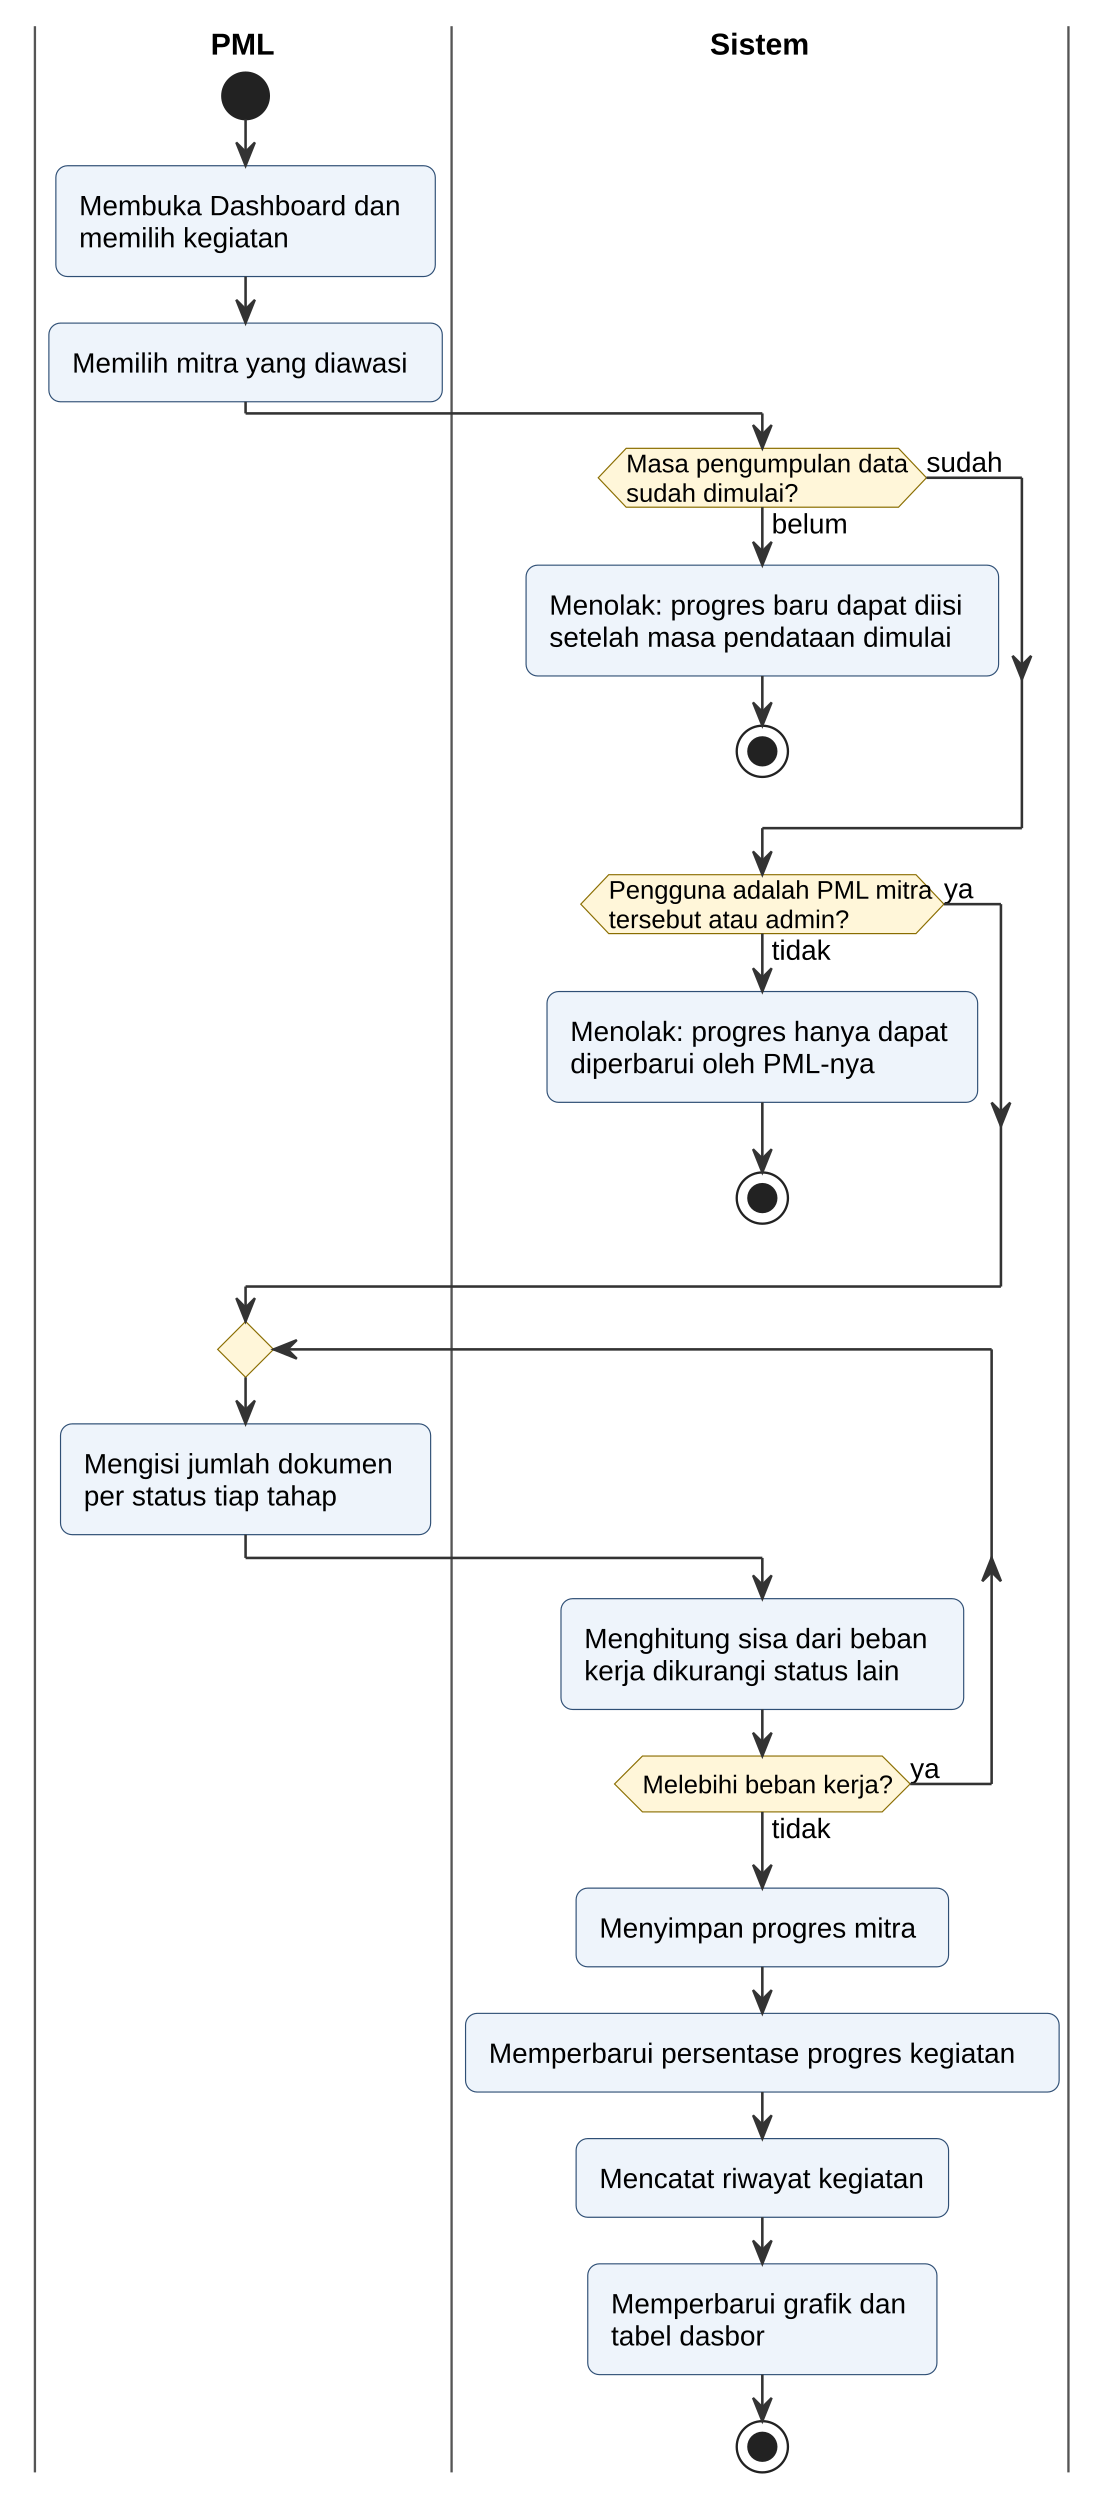
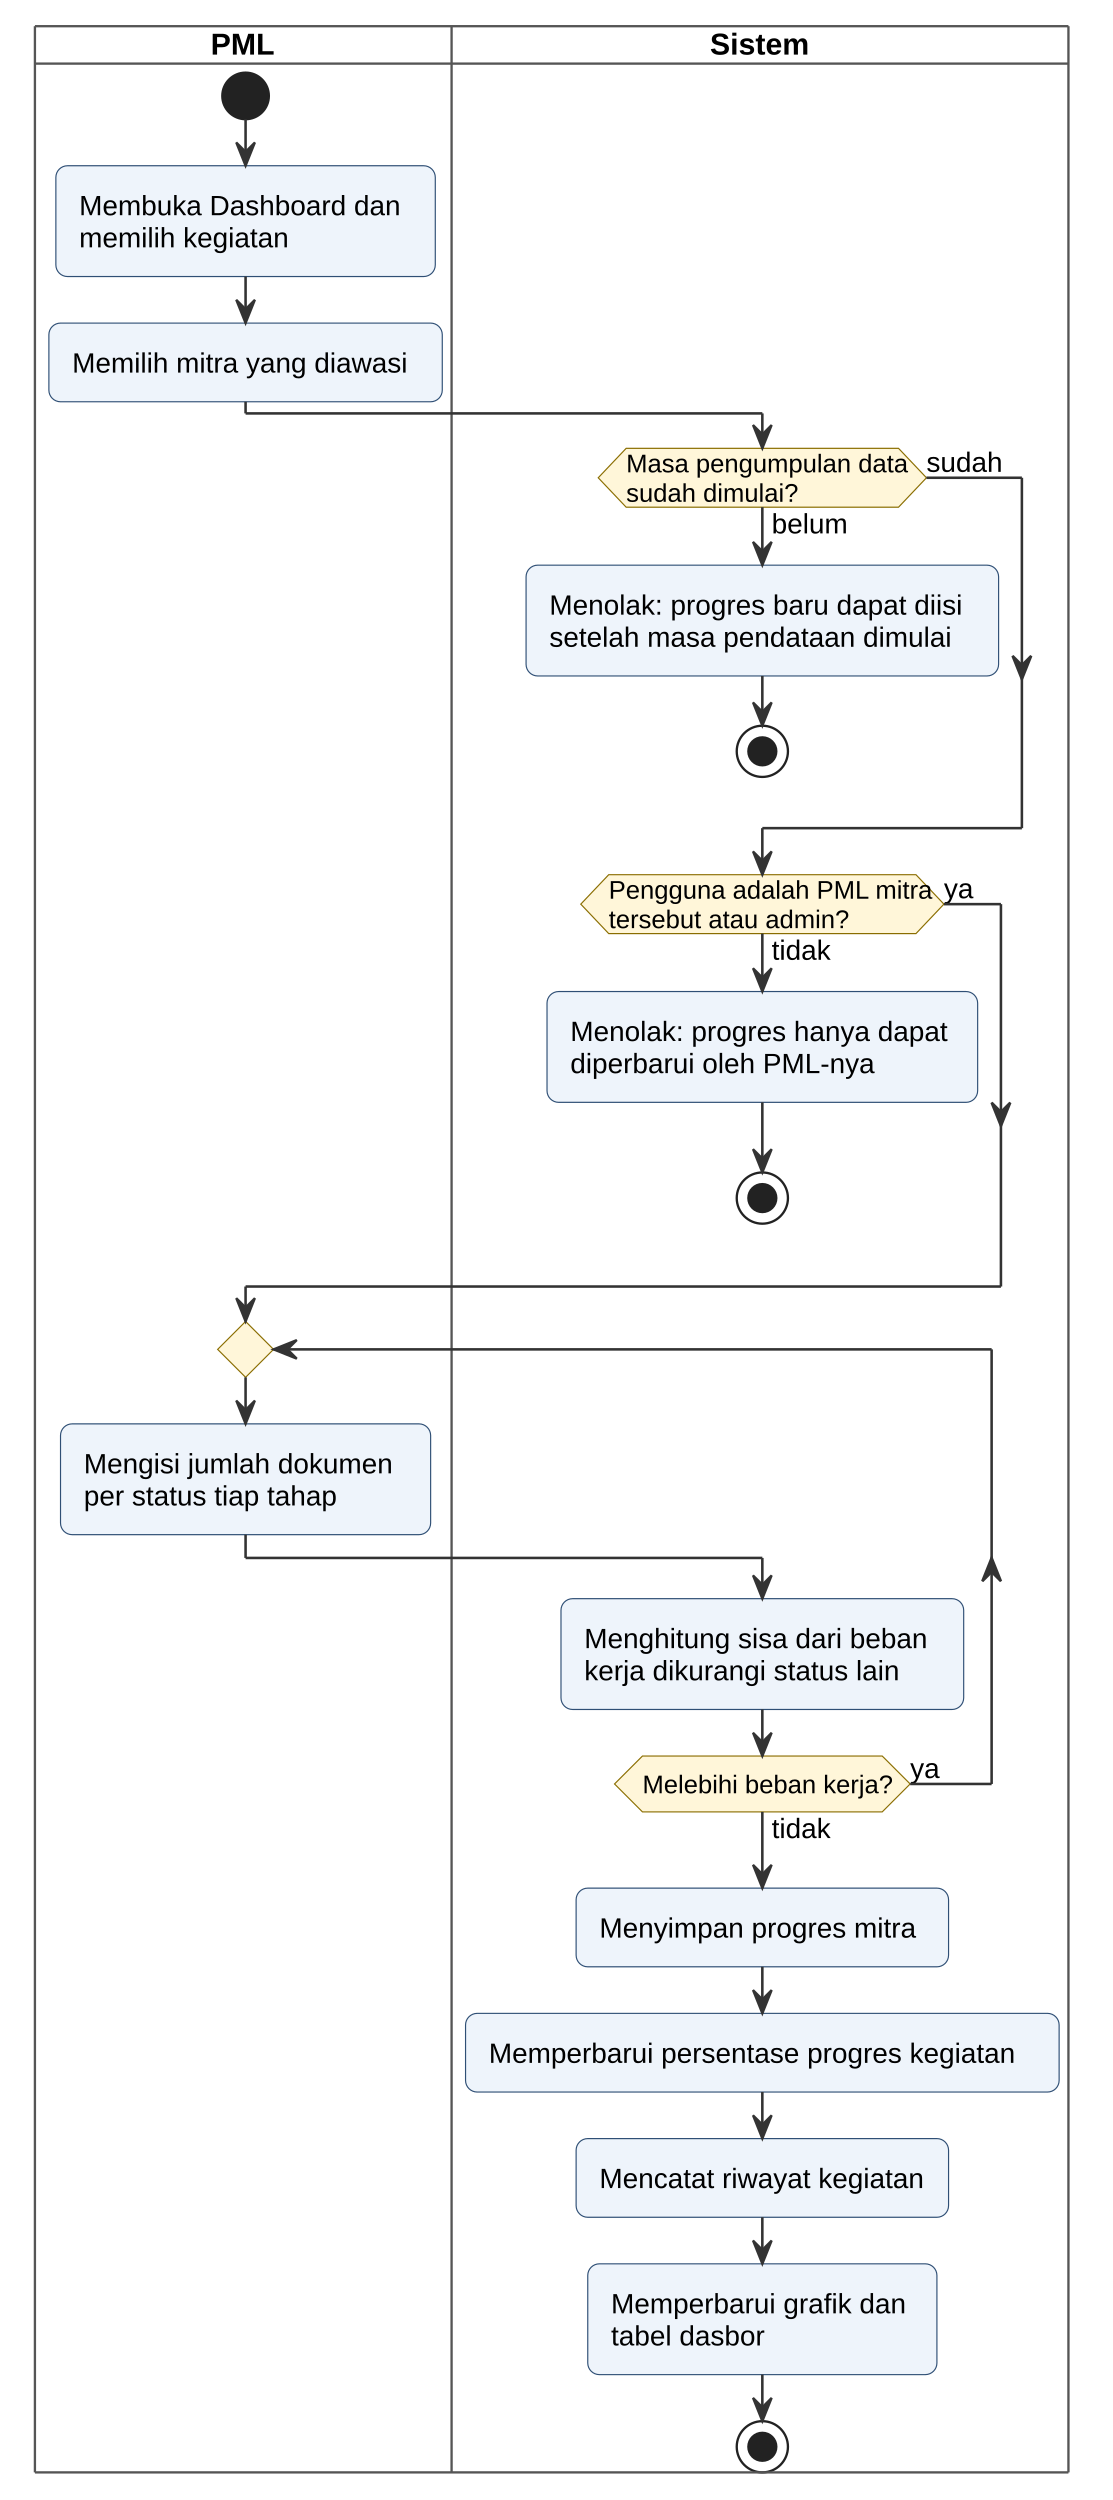
<svg xmlns="http://www.w3.org/2000/svg" contentStyleType="text/css" height="1074px" preserveAspectRatio="none" style="width:478px;height:1074px;background:#FFFFFF;" version="1.1" viewBox="0 0 478 1074" width="478px" zoomAndPan="magnify">
  <defs />
  <g>
    <rect fill="none" height="14.949" style="stroke:none;stroke-width:1.0;" width="445" x="15" y="11.255" />
    <ellipse cx="105.5" cy="41.204" fill="#222222" rx="10" ry="10" style="stroke:#222222;stroke-width:1.0;" />
    <rect fill="#EEF4FB" height="47.598" rx="5" ry="5" style="stroke:#2F4F75;stroke-width:0.5;" width="163" x="24" y="71.204" />
    <text fill="#000000" font-family="Arial" font-size="12" lengthAdjust="spacing" textLength="143" x="34" y="92.46">Membuka Dashboard dan</text>
    <text fill="#000000" font-family="Arial" font-size="12" lengthAdjust="spacing" textLength="95" x="34" y="106.258">memilih kegiatan</text>
    <rect fill="#EEF4FB" height="33.799" rx="5" ry="5" style="stroke:#2F4F75;stroke-width:0.5;" width="169" x="21" y="138.801" />
    <text fill="#000000" font-family="Arial" font-size="12" lengthAdjust="spacing" textLength="149" x="31" y="160.057">Memilih mitra yang diawasi</text>
    <rect fill="#EEF4FB" height="47.598" rx="5" ry="5" style="stroke:#2F4F75;stroke-width:0.5;" width="159" x="26" y="611.693" />
    <text fill="#000000" font-family="Arial" font-size="12" lengthAdjust="spacing" textLength="139" x="36" y="632.949">Mengisi jumlah dokumen</text>
    <text fill="#000000" font-family="Arial" font-size="12" lengthAdjust="spacing" textLength="112" x="36" y="646.748">per status tiap tahap</text>
    <polygon fill="#FFF6D9" points="105.5,567.693,117.5,579.693,105.5,591.693,93.5,579.693,105.5,567.693" style="stroke:#8A6D00;stroke-width:0.5;" />
    <line style="stroke:#555555;stroke-width:1.0;" x1="15" x2="15" y1="11.255" y2="1062.139" />
    <rect fill="#EEF4FB" height="47.598" rx="5" ry="5" style="stroke:#2F4F75;stroke-width:0.5;" width="203" x="226" y="242.797" />
    <text fill="#000000" font-family="Arial" font-size="12" lengthAdjust="spacing" textLength="183" x="236" y="264.053">Menolak: progres baru dapat diisi</text>
    <text fill="#000000" font-family="Arial" font-size="12" lengthAdjust="spacing" textLength="182" x="236" y="277.852">setelah masa pendataan dimulai</text>
    <ellipse cx="327.5" cy="322.772" fill="none" rx="11" ry="11" style="stroke:#222222;stroke-width:1.0;" />
    <ellipse cx="327.5" cy="322.772" fill="#222222" rx="6" ry="6" style="stroke:#222222;stroke-width:1.0;" />
    <polygon fill="#FFF6D9" points="269,192.6,386,192.6,398,205.249,386,217.898,269,217.898,257,205.249,269,192.6" style="stroke:#8A6D00;stroke-width:0.5;" />
    <text fill="#000000" font-family="Arial" font-size="12" lengthAdjust="spacing" textLength="35" x="331.5" y="229.154">belum</text>
    <text fill="#000000" font-family="Arial" font-size="11" lengthAdjust="spacing" textLength="117" x="269" y="202.918">Masa pengumpulan data</text>
    <text fill="#000000" font-family="Arial" font-size="11" lengthAdjust="spacing" textLength="71" x="269" y="215.567">sudah dimulai?</text>
    <text fill="#000000" font-family="Arial" font-size="12" lengthAdjust="spacing" textLength="35" x="398" y="202.706">sudah</text>
    <rect fill="#EEF4FB" height="47.598" rx="5" ry="5" style="stroke:#2F4F75;stroke-width:0.5;" width="185" x="235" y="425.969" />
    <text fill="#000000" font-family="Arial" font-size="12" lengthAdjust="spacing" textLength="165" x="245" y="447.225">Menolak: progres hanya dapat</text>
    <text fill="#000000" font-family="Arial" font-size="12" lengthAdjust="spacing" textLength="133" x="245" y="461.024">diperbarui oleh PML-nya</text>
    <ellipse cx="327.5" cy="514.693" fill="none" rx="11" ry="11" style="stroke:#222222;stroke-width:1.0;" />
    <ellipse cx="327.5" cy="514.693" fill="#222222" rx="6" ry="6" style="stroke:#222222;stroke-width:1.0;" />
    <polygon fill="#FFF6D9" points="261.5,375.772,393.5,375.772,405.5,388.421,393.5,401.07,261.5,401.07,249.5,388.421,261.5,375.772" style="stroke:#8A6D00;stroke-width:0.5;" />
    <text fill="#000000" font-family="Arial" font-size="12" lengthAdjust="spacing" textLength="26" x="331.5" y="412.325">tidak</text>
    <text fill="#000000" font-family="Arial" font-size="11" lengthAdjust="spacing" textLength="132" x="261.5" y="386.09">Pengguna adalah PML mitra</text>
    <text fill="#000000" font-family="Arial" font-size="11" lengthAdjust="spacing" textLength="101" x="261.5" y="398.738">tersebut atau admin?</text>
    <text fill="#000000" font-family="Arial" font-size="12" lengthAdjust="spacing" textLength="12" x="405.5" y="385.878">ya</text>
    <rect fill="#EEF4FB" height="47.598" rx="5" ry="5" style="stroke:#2F4F75;stroke-width:0.5;" width="173" x="241" y="686.791" />
    <text fill="#000000" font-family="Arial" font-size="12" lengthAdjust="spacing" textLength="153" x="251" y="708.047">Menghitung sisa dari beban</text>
    <text fill="#000000" font-family="Arial" font-size="12" lengthAdjust="spacing" textLength="141" x="251" y="721.846">kerja dikurangi status lain</text>
    <polygon fill="#FFF6D9" points="276,754.389,379,754.389,391,766.389,379,778.389,276,778.389,264,766.389,276,754.389" style="stroke:#8A6D00;stroke-width:0.5;" />
    <text fill="#000000" font-family="Arial" font-size="12" lengthAdjust="spacing" textLength="26" x="331.5" y="789.644">tidak</text>
    <text fill="#000000" font-family="Arial" font-size="11" lengthAdjust="spacing" textLength="103" x="276" y="770.382">Melebihi beban kerja?</text>
    <text fill="#000000" font-family="Arial" font-size="12" lengthAdjust="spacing" textLength="12" x="391" y="763.846">ya</text>
    <rect fill="#EEF4FB" height="33.799" rx="5" ry="5" style="stroke:#2F4F75;stroke-width:0.5;" width="160" x="247.5" y="811.144" />
    <text fill="#000000" font-family="Arial" font-size="12" lengthAdjust="spacing" textLength="140" x="257.5" y="832.4">Menyimpan progres mitra</text>
    <rect fill="#EEF4FB" height="33.799" rx="5" ry="5" style="stroke:#2F4F75;stroke-width:0.5;" width="255" x="200" y="864.943" />
    <text fill="#000000" font-family="Arial" font-size="12" lengthAdjust="spacing" textLength="235" x="210" y="886.199">Memperbarui persentase progres kegiatan</text>
    <rect fill="#EEF4FB" height="33.799" rx="5" ry="5" style="stroke:#2F4F75;stroke-width:0.5;" width="160" x="247.5" y="918.742" />
    <text fill="#000000" font-family="Arial" font-size="12" lengthAdjust="spacing" textLength="140" x="257.5" y="939.998">Mencatat riwayat kegiatan</text>
    <rect fill="#EEF4FB" height="47.598" rx="5" ry="5" style="stroke:#2F4F75;stroke-width:0.5;" width="150" x="252.5" y="972.541" />
    <text fill="#000000" font-family="Arial" font-size="12" lengthAdjust="spacing" textLength="130" x="262.5" y="993.797">Memperbarui grafik dan</text>
    <text fill="#000000" font-family="Arial" font-size="12" lengthAdjust="spacing" textLength="69" x="262.5" y="1007.596">tabel dasbor</text>
    <ellipse cx="327.5" cy="1051.139" fill="none" rx="11" ry="11" style="stroke:#222222;stroke-width:1.0;" />
    <ellipse cx="327.5" cy="1051.139" fill="#222222" rx="6" ry="6" style="stroke:#222222;stroke-width:1.0;" />
    <line style="stroke:#555555;stroke-width:1.0;" x1="194" x2="194" y1="11.255" y2="1062.139" />
    <line style="stroke:#555555;stroke-width:1.0;" x1="459" x2="459" y1="11.255" y2="1062.139" />
    <line style="stroke:#333333;stroke-width:1.1;" x1="105.5" x2="105.5" y1="51.204" y2="71.204" />
    <polygon fill="#333333" points="101.5,61.204,105.5,71.204,109.5,61.204,105.5,65.204" style="stroke:#333333;stroke-width:1.0;" />
    <line style="stroke:#333333;stroke-width:1.1;" x1="105.5" x2="105.5" y1="118.801" y2="138.801" />
    <polygon fill="#333333" points="101.5,128.801,105.5,138.801,109.5,128.801,105.5,132.801" style="stroke:#333333;stroke-width:1.0;" />
    <line style="stroke:#333333;stroke-width:1.1;" x1="105.5" x2="105.5" y1="591.693" y2="611.693" />
    <polygon fill="#333333" points="101.5,601.693,105.5,611.693,109.5,601.693,105.5,605.693" style="stroke:#333333;stroke-width:1.0;" />
    <line style="stroke:#333333;stroke-width:1.1;" x1="327.5" x2="327.5" y1="290.395" y2="311.772" />
    <polygon fill="#333333" points="323.5,301.772,327.5,311.772,331.5,301.772,327.5,305.772" style="stroke:#333333;stroke-width:1.0;" />
    <line style="stroke:#333333;stroke-width:1.1;" x1="327.5" x2="327.5" y1="217.898" y2="242.797" />
    <polygon fill="#333333" points="323.5,232.797,327.5,242.797,331.5,232.797,327.5,236.797" style="stroke:#333333;stroke-width:1.0;" />
    <line style="stroke:#333333;stroke-width:1.1;" x1="398" x2="439" y1="205.249" y2="205.249" />
    <polygon fill="#333333" points="435,281.772,439,291.772,443,281.772,439,285.772" style="stroke:#333333;stroke-width:1.1;" />
    <line style="stroke:#333333;stroke-width:1.1;" x1="439" x2="439" y1="205.249" y2="355.772" />
    <line style="stroke:#333333;stroke-width:1.1;" x1="439" x2="327.5" y1="355.772" y2="355.772" />
    <line style="stroke:#333333;stroke-width:1.1;" x1="327.5" x2="327.5" y1="355.772" y2="375.772" />
    <polygon fill="#333333" points="323.5,365.772,327.5,375.772,331.5,365.772,327.5,369.772" style="stroke:#333333;stroke-width:1.0;" />
    <line style="stroke:#333333;stroke-width:1.1;" x1="327.5" x2="327.5" y1="473.567" y2="503.693" />
    <polygon fill="#333333" points="323.5,493.693,327.5,503.693,331.5,493.693,327.5,497.693" style="stroke:#333333;stroke-width:1.0;" />
    <line style="stroke:#333333;stroke-width:1.1;" x1="327.5" x2="327.5" y1="401.07" y2="425.969" />
    <polygon fill="#333333" points="323.5,415.969,327.5,425.969,331.5,415.969,327.5,419.969" style="stroke:#333333;stroke-width:1.0;" />
    <line style="stroke:#333333;stroke-width:1.1;" x1="405.5" x2="430" y1="388.421" y2="388.421" />
    <polygon fill="#333333" points="426,473.693,430,483.693,434,473.693,430,477.693" style="stroke:#333333;stroke-width:1.1;" />
    <line style="stroke:#333333;stroke-width:1.1;" x1="430" x2="430" y1="388.421" y2="552.693" />
    <line style="stroke:#333333;stroke-width:1.1;" x1="430" x2="105.5" y1="552.693" y2="552.693" />
    <line style="stroke:#333333;stroke-width:1.1;" x1="105.5" x2="105.5" y1="552.693" y2="567.693" />
    <polygon fill="#333333" points="101.5,557.693,105.5,567.693,109.5,557.693,105.5,561.693" style="stroke:#333333;stroke-width:1.0;" />
    <line style="stroke:#333333;stroke-width:1.1;" x1="327.5" x2="327.5" y1="734.389" y2="754.389" />
    <polygon fill="#333333" points="323.5,744.389,327.5,754.389,331.5,744.389,327.5,748.389" style="stroke:#333333;stroke-width:1.0;" />
    <line style="stroke:#333333;stroke-width:1.1;" x1="327.5" x2="327.5" y1="778.389" y2="811.144" />
    <polygon fill="#333333" points="323.5,801.144,327.5,811.144,331.5,801.144,327.5,805.144" style="stroke:#333333;stroke-width:1.0;" />
    <line style="stroke:#333333;stroke-width:1.1;" x1="327.5" x2="327.5" y1="844.943" y2="864.943" />
    <polygon fill="#333333" points="323.5,854.943,327.5,864.943,331.5,854.943,327.5,858.943" style="stroke:#333333;stroke-width:1.0;" />
    <line style="stroke:#333333;stroke-width:1.1;" x1="327.5" x2="327.5" y1="898.742" y2="918.742" />
    <polygon fill="#333333" points="323.5,908.742,327.5,918.742,331.5,908.742,327.5,912.742" style="stroke:#333333;stroke-width:1.0;" />
    <line style="stroke:#333333;stroke-width:1.1;" x1="327.5" x2="327.5" y1="952.541" y2="972.541" />
    <polygon fill="#333333" points="323.5,962.541,327.5,972.541,331.5,962.541,327.5,966.541" style="stroke:#333333;stroke-width:1.0;" />
    <line style="stroke:#333333;stroke-width:1.1;" x1="327.5" x2="327.5" y1="1020.139" y2="1040.139" />
    <polygon fill="#333333" points="323.5,1030.139,327.5,1040.139,331.5,1030.139,327.5,1034.139" style="stroke:#333333;stroke-width:1.0;" />
    <line style="stroke:#333333;stroke-width:1.1;" x1="105.5" x2="105.5" y1="172.6" y2="177.6" />
    <line style="stroke:#333333;stroke-width:1.1;" x1="105.5" x2="327.5" y1="177.6" y2="177.6" />
    <line style="stroke:#333333;stroke-width:1.1;" x1="327.5" x2="327.5" y1="177.6" y2="192.6" />
    <polygon fill="#333333" points="323.5,182.6,327.5,192.6,331.5,182.6,327.5,186.6" style="stroke:#333333;stroke-width:1.0;" />
    <line style="stroke:#333333;stroke-width:1.1;" x1="105.5" x2="105.5" y1="659.291" y2="669.291" />
    <line style="stroke:#333333;stroke-width:1.1;" x1="105.5" x2="327.5" y1="669.291" y2="669.291" />
    <line style="stroke:#333333;stroke-width:1.1;" x1="327.5" x2="327.5" y1="669.291" y2="686.791" />
    <polygon fill="#333333" points="323.5,676.791,327.5,686.791,331.5,676.791,327.5,680.791" style="stroke:#333333;stroke-width:1.0;" />
    <line style="stroke:#333333;stroke-width:1.1;" x1="391" x2="426" y1="766.389" y2="766.389" />
    <polygon fill="#333333" points="422,679.291,426,669.291,430,679.291,426,675.291" style="stroke:#333333;stroke-width:1.1;" />
    <line style="stroke:#333333;stroke-width:1.1;" x1="426" x2="426" y1="579.693" y2="766.389" />
    <line style="stroke:#333333;stroke-width:1.1;" x1="426" x2="117.5" y1="579.693" y2="579.693" />
    <polygon fill="#333333" points="127.5,575.693,117.5,579.693,127.5,583.693,123.5,579.693" style="stroke:#333333;stroke-width:1.0;" />
    <text fill="#000000" font-family="Arial" font-size="13" font-weight="bold" lengthAdjust="spacing" textLength="28" x="90.5" y="23.449">PML</text>
    <text fill="#000000" font-family="Arial" font-size="13" font-weight="bold" lengthAdjust="spacing" textLength="43" x="305" y="23.449">Sistem</text>
  </g>
+   <line style="stroke:#555555;stroke-width:1.0;" x1="15.0" x2="459.0" y1="11.255" y2="11.255" />
+   <line style="stroke:#555555;stroke-width:1.0;" x1="15.0" x2="459.0" y1="27.326" y2="27.326" />
+   <line style="stroke:#555555;stroke-width:1.0;" x1="15.0" x2="459.0" y1="1062.139" y2="1062.139" />
</svg>
